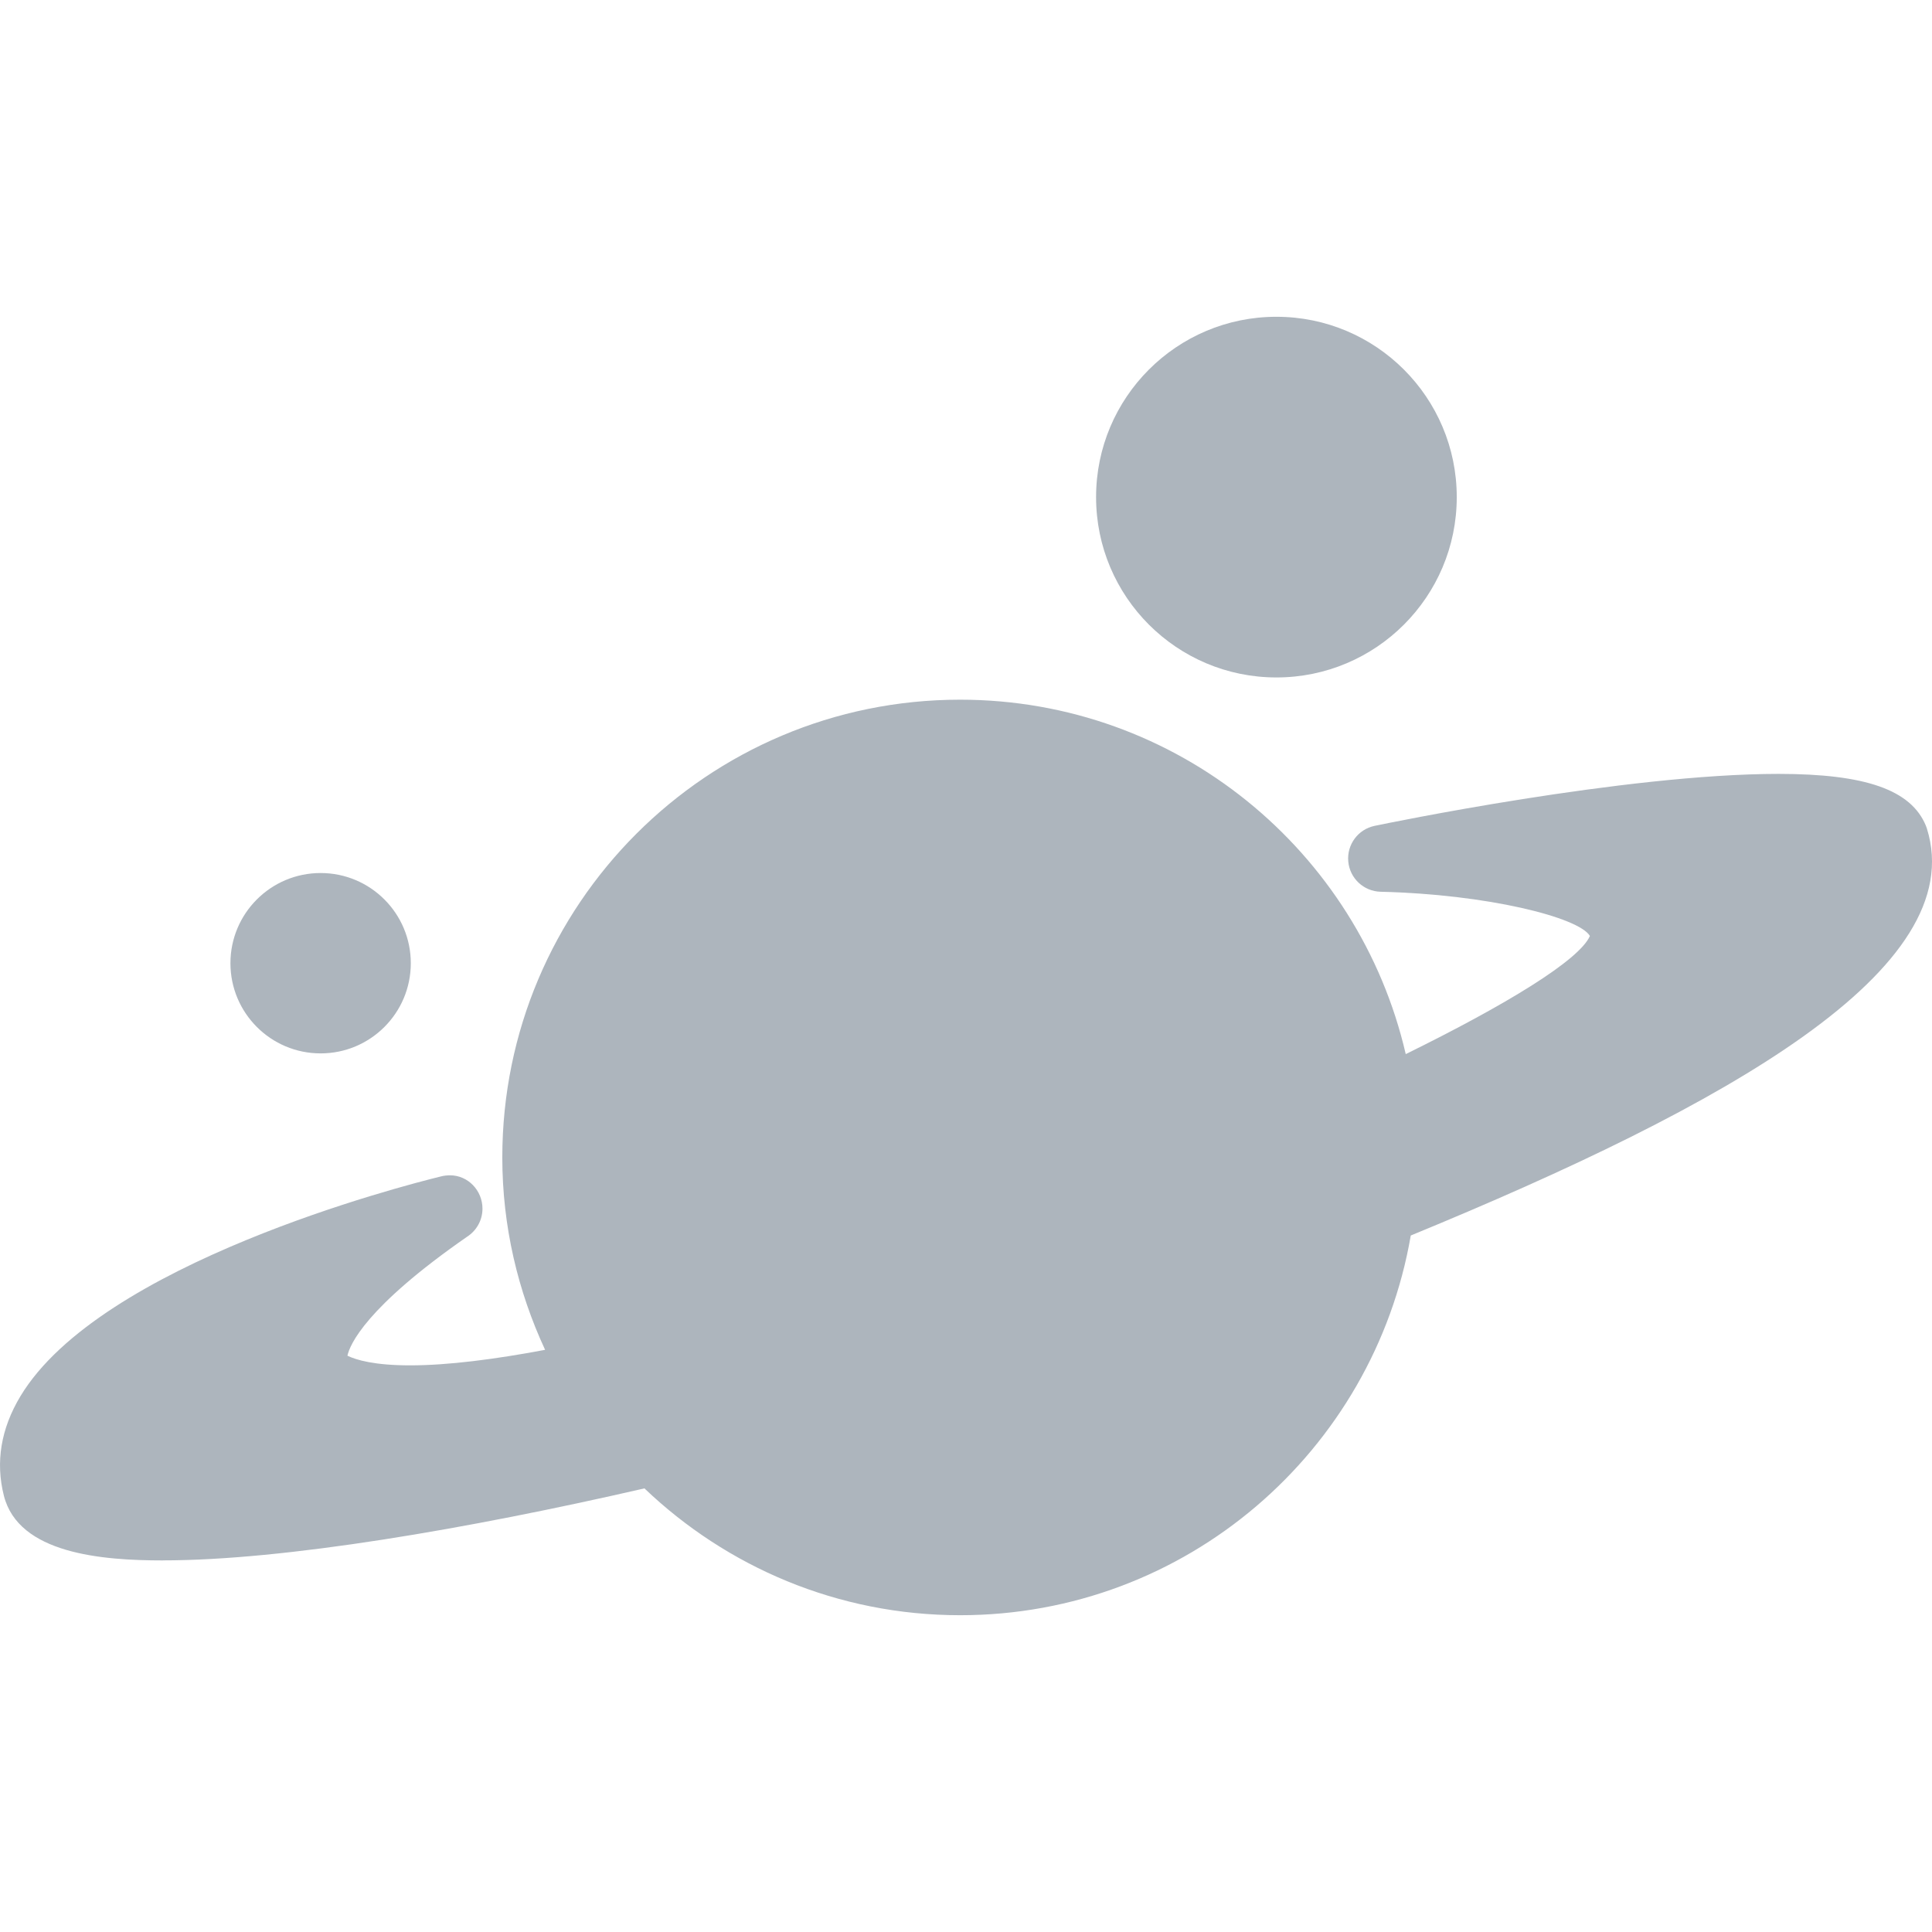
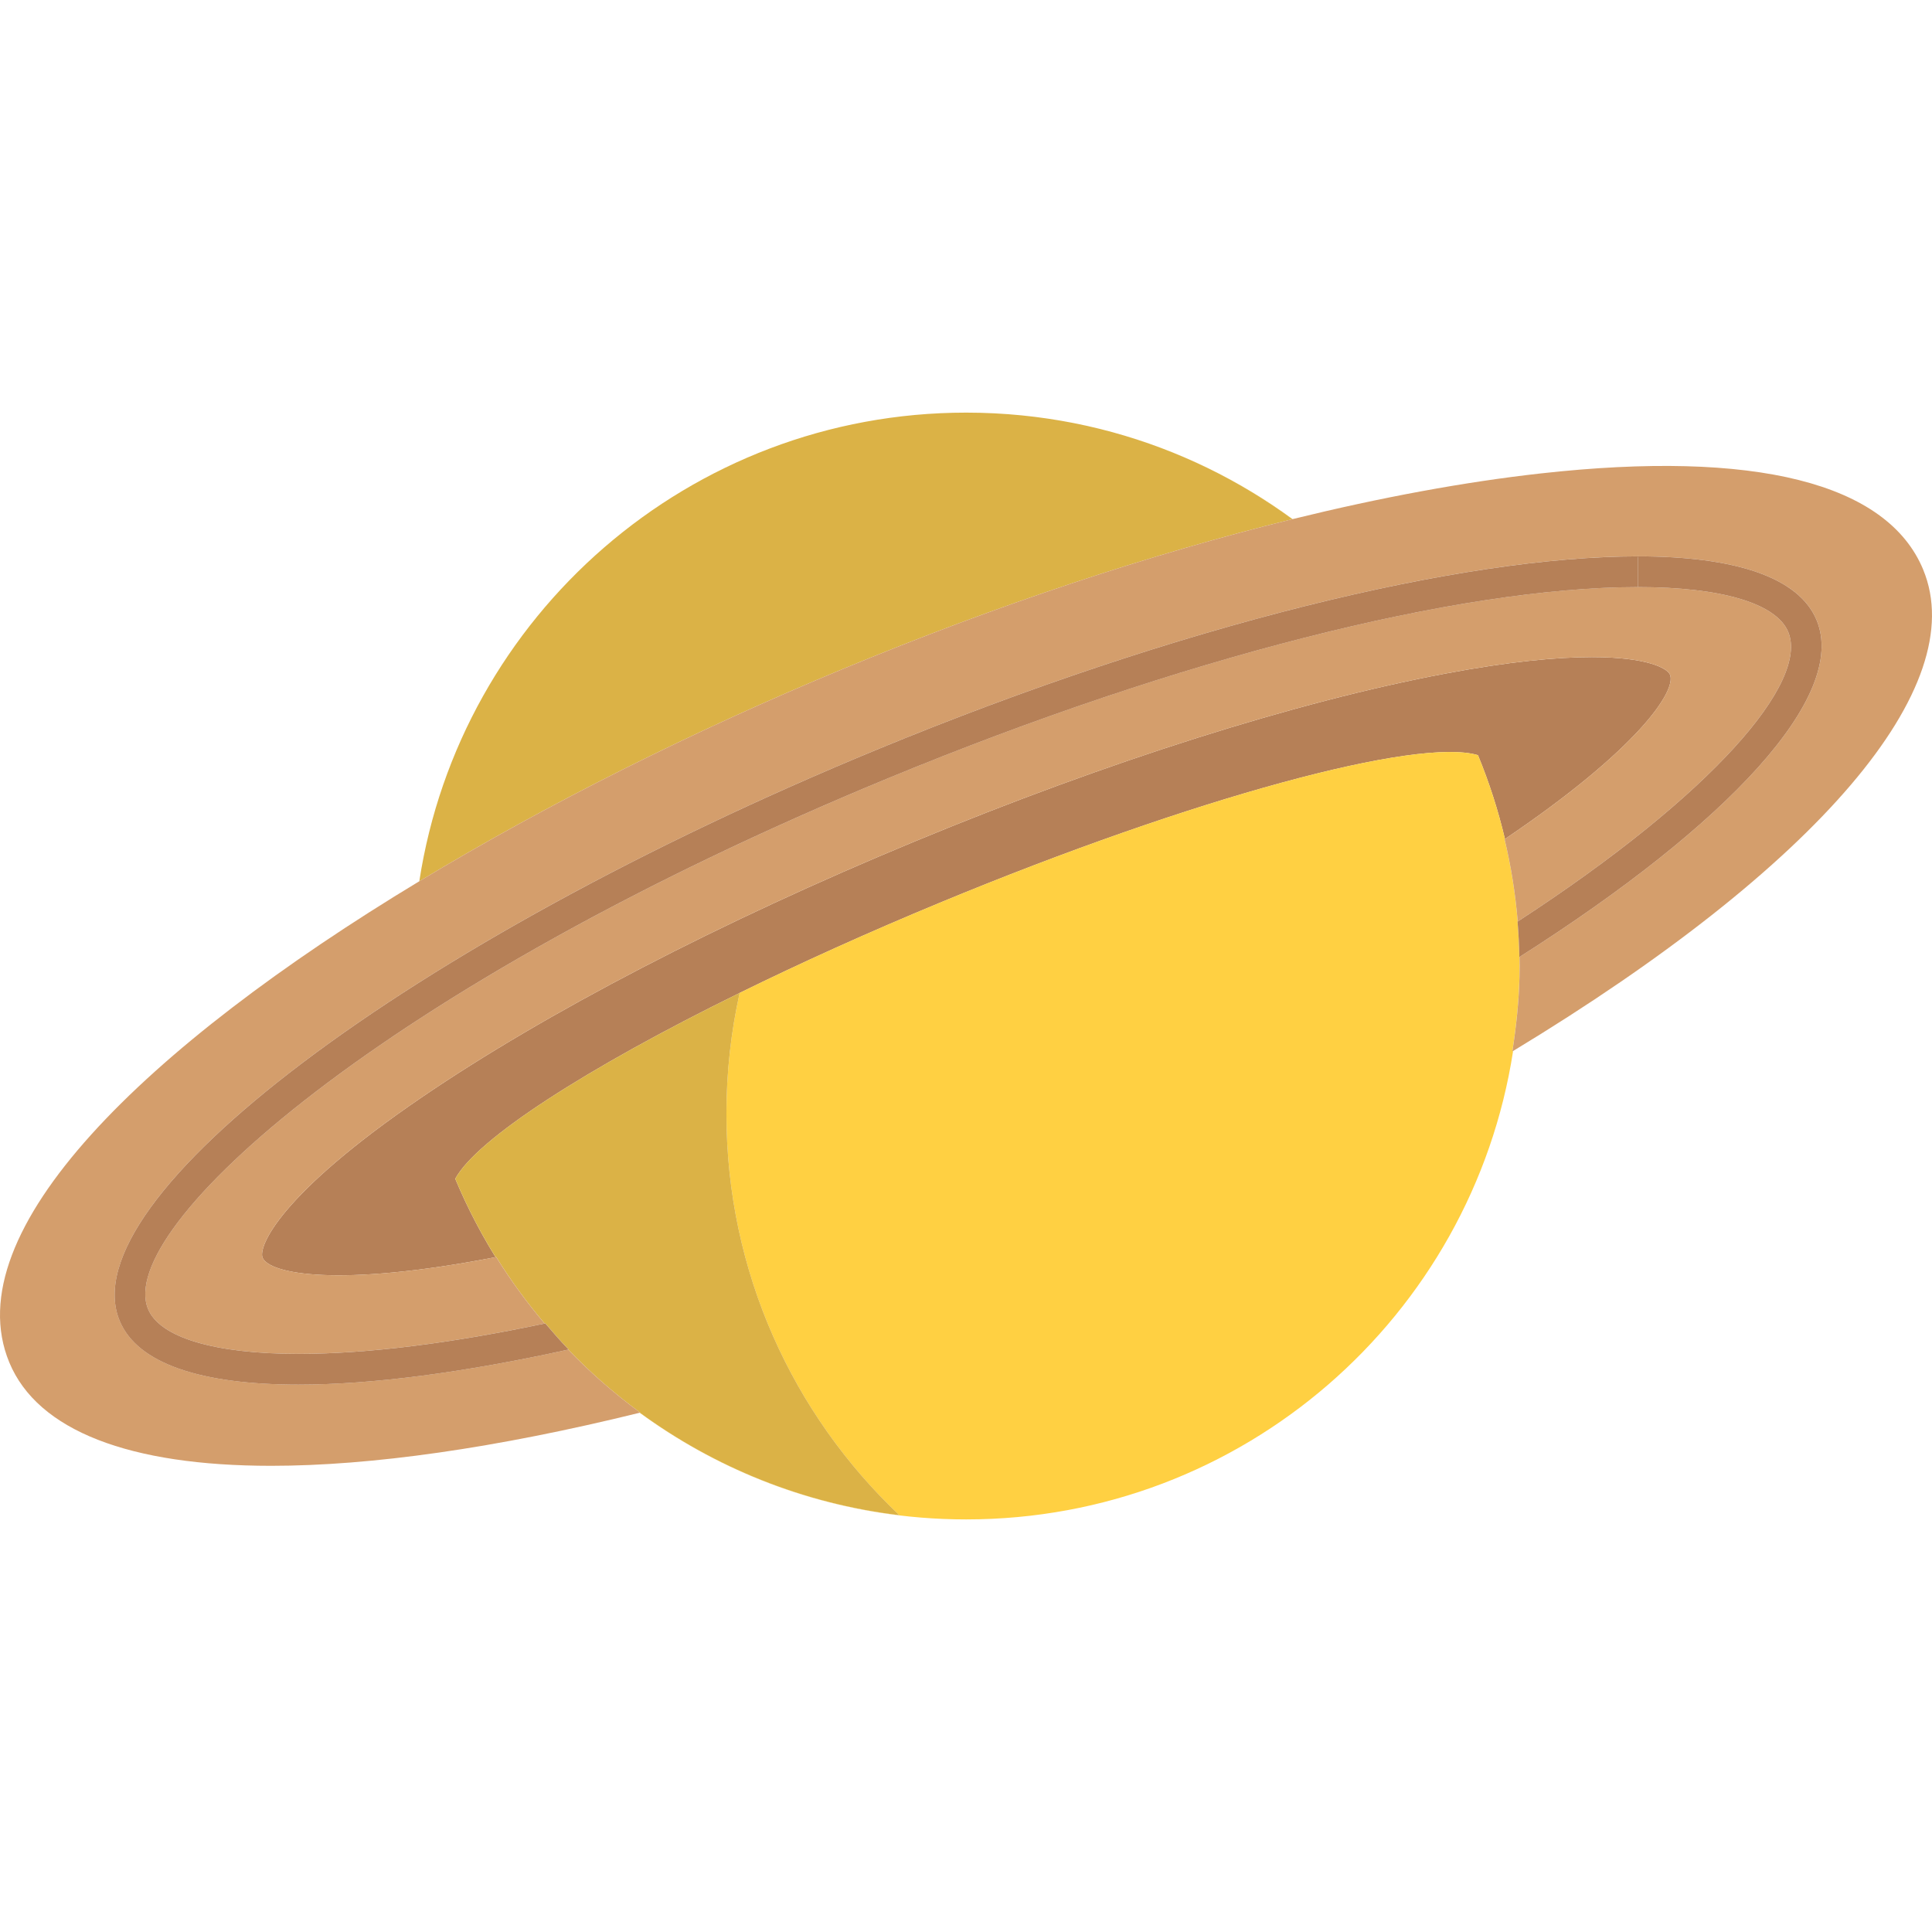
- <svg xmlns="http://www.w3.org/2000/svg" width="512px" height="512px" enable-background="new 0 0 587.934 587.935" version="1.1" viewBox="0 0 587.93 587.94" xml:space="preserve">
-   <g fill="#adb5bd">
-     <circle cx="388.43" cy="151.28" r="54.879" />
-     <circle cx="97.565" cy="293.12" r="27.444" />
-     <path d="m49.6 474.85c36.796 0 92.632-9.524 146.51-21.907 24.997 23.858 58.781 38.594 96.065 38.594 68.821 0 125.84-49.954 137.14-115.55 96.333-39.598 170.43-81.08 157.06-123.87-0.086-0.287-0.191-0.574-0.307-0.851-4.504-10.892-18.321-15.75-44.8-15.759-46.828 0-119.88 15.176-122.96 15.816-5.039 1.052-8.481 5.719-8.013 10.844s4.704 9.084 9.85 9.208c32.378 0.765 60.329 7.774 63.686 13.455-3.251 7.411-25.618 20.99-56.046 35.955-14.276-61.764-69.51-107.86-135.62-107.86-76.939 0-139.31 62.367-139.31 139.31 0 20.942 4.752 40.727 13.024 58.542-15.348 2.888-29.567 4.724-41.081 4.724-10.806 0-16.352-1.616-19.077-2.936 0.717-3.299 5.489-14.735 36.452-36.232 2.792-1.807 4.647-4.953 4.647-8.52 0-5.518-4.389-10.146-9.869-10.146h-0.277c-0.334 0-0.66 0.029-0.994 0.067-0.555 0.058-1.1 0.162-1.635 0.306-11.561 2.831-103.53 26.46-127.84 66.861-5.938 9.868-7.621 20.062-5.02 30.304 4.495 17.623 29.788 19.66 48.416 19.66z" />
-   </g>
+ <svg xmlns="http://www.w3.org/2000/svg" enable-background="new 0 0 502.74 502.74" version="1.1" viewBox="0 0 502.74 502.74" xml:space="preserve">
+   <path d="m395.43 251.37c0 0.962-0.018 1.919-0.036 2.876 0.023-0.955 0.036-1.914 0.036-2.876z" fill="none" />
+   <path d="m434.56 175.56c-0.695-1.68-5.984-4.57-20.336-4.57-8.906 0-21.297 1.109-38.25 4.313-38.578 7.281-87.578 22.789-137.97 43.664s-96.008 44.555-128.43 66.688c-37.219 25.398-42.375 38.883-41.25 41.609 1.733 4.199 19.547 7.848 60.63-0.13-1.195-1.927-2.345-3.885-3.449-5.871-0.039-0.07-0.079-0.141-0.118-0.211-0.462-0.834-0.915-1.674-1.361-2.518l-0.231-0.438c-0.417-0.795-0.826-1.595-1.228-2.399l-0.294-0.591c-0.382-0.772-0.758-1.547-1.126-2.327-0.109-0.231-0.217-0.464-0.325-0.696-0.353-0.758-0.701-1.517-1.041-2.282-0.114-0.257-0.225-0.515-0.338-0.772-0.329-0.753-0.656-1.507-0.973-2.267-3e-3 -6e-3 -5e-3 -0.012-8e-3 -0.018 5.518-10.29 33.918-28.665 74.006-48.367 15.792-7.762 33.396-15.729 52.128-23.488 66.279-27.454 124.41-43.083 140-38.382 2.892 7.013 5.251 14.301 7.016 21.819 34.681-23.413 44.685-38.586 42.951-42.766z" fill="#B68057" />
+   <path d="m279.66 110.14c0.924 0.184 1.844 0.379 2.761 0.58-0.917-0.201-1.837-0.396-2.761-0.58z" fill="#FFD042" />
+   <path d="m286.32 111.63c1.041 0.26 2.078 0.53 3.111 0.813-1.032-0.282-2.069-0.553-3.111-0.813z" fill="#FFD042" />
+   <path d="m283.01 110.85c0.98 0.22 1.957 0.45 2.929 0.69-0.973-0.239-1.949-0.471-2.929-0.69z" fill="#FFD042" />
+   <path d="m395.39 254.25c0.019-0.957 0.036-1.915 0.036-2.876 0-0.786-0.022-1.565-0.035-2.348-0.012 8e-3 -0.023 0.015-0.035 0.022-0.051-3.104-0.212-6.178-0.464-9.227 0.015-0.01 0.029-0.019 0.044-0.029-0.604-7.305-1.758-14.452-3.418-21.405 0.031-0.021 0.061-0.042 0.092-0.063-1.766-7.518-4.124-14.807-7.016-21.819-15.586-4.7-73.717 10.929-140 38.382-18.732 7.759-36.336 15.726-52.128 23.488-2.248 10.108-3.443 20.613-3.443 31.398 0 41.168 17.304 78.272 45.001 104.52-25.063-3.021-48.141-12.482-67.54-26.67l-0.036 9e-3c23.819 17.44 53.191 27.745 84.975 27.745 72.008 0 131.67-52.855 142.31-121.88-0.067 0.041-0.133 0.082-0.201 0.122 0.986-6.343 1.691-12.781 1.854-19.36z" fill="#FFD042" />
+   <path d="m336.36 135.08c-13.912-10.177-29.717-17.917-46.79-22.595 17.057 4.682 32.842 12.433 46.744 22.606 0.015-4e-3 0.03-8e-3 0.046-0.011z" fill="#FFD042" />
+   <path d="m272.83 108.96c0.812 0.121 1.619 0.254 2.427 0.388-0.808-0.134-1.615-0.267-2.427-0.388z" fill="#FFD042" />
+   <path d="m269.35 108.48c0.761 0.094 1.519 0.201 2.276 0.308-0.757-0.107-1.514-0.214-2.276-0.308z" fill="#FFD042" />
+   <path d="m265.84 108.08c0.706 0.07 1.407 0.153 2.11 0.233-0.703-0.08-1.405-0.163-2.11-0.233z" fill="#FFD042" />
+   <path d="m262.28 107.78c0.646 0.048 1.289 0.109 1.934 0.166-0.645-0.056-1.288-0.117-1.934-0.166z" fill="#FFD042" />
+   <path d="m255.08 107.42c0.45 0.011 0.898 0.034 1.347 0.05-0.449-0.016-0.897-0.039-1.347-0.05z" fill="#FFD042" />
+   <path d="m258.7 107.55c0.573 0.029 1.142 0.07 1.713 0.105-0.571-0.035-1.141-0.076-1.713-0.105z" fill="#FFD042" />
+   <path d="m276.27 109.51c0.867 0.151 1.73 0.313 2.592 0.479-0.862-0.165-1.725-0.328-2.592-0.479z" fill="#FFD042" />
+   <path d="m128.96 327.13c-1.196-1.927-2.35-3.883-3.456-5.87 1.105 1.987 2.255 3.944 3.449 5.871 3e-3 0 5e-3 0 7e-3 -1e-3z" fill="#FFD042" />
+   <path d="m119.79 309.8c0.34 0.765 0.688 1.524 1.041 2.282-0.353-0.757-0.701-1.517-1.041-2.282z" fill="#FFD042" />
+   <path d="m122.57 315.69c0.402 0.804 0.811 1.603 1.228 2.399-0.417-0.795-0.826-1.595-1.228-2.399z" fill="#FFD042" />
+   <path d="m124.03 318.53c0.446 0.844 0.899 1.684 1.361 2.518-0.462-0.834-0.914-1.674-1.361-2.518z" fill="#FFD042" />
+   <path d="m121.15 312.78c0.368 0.78 0.744 1.555 1.126 2.327-0.382-0.772-0.757-1.548-1.126-2.327z" fill="#FFD042" />
+   <path d="m118.48 306.76c0.317 0.76 0.643 1.514 0.973 2.267-0.33-0.753-0.656-1.508-0.973-2.267z" fill="#FFD042" />
+   <path d="m189.03 289.77c0-10.785 1.195-21.29 3.443-31.398-40.088 19.702-68.488 38.078-74.006 48.367 3e-3 6e-3 5e-3 0.012 8e-3 0.018 0.317 0.76 0.643 1.514 0.973 2.267 0.113 0.257 0.224 0.516 0.338 0.772 0.34 0.765 0.688 1.525 1.041 2.282 0.108 0.232 0.215 0.464 0.325 0.696 0.368 0.78 0.744 1.555 1.126 2.327l0.294 0.591c0.402 0.804 0.811 1.604 1.228 2.399 0.076 0.146 0.154 0.292 0.231 0.438 0.446 0.844 0.899 1.684 1.361 2.518 0.039 0.071 0.079 0.141 0.118 0.211 1.106 1.987 2.26 3.943 3.456 5.87 0.052-0.01 0.101-0.019 0.153-0.029 3.776 6.088 7.995 11.867 12.604 17.303 0.059-0.012 0.117-0.024 0.177-0.037 1.97 2.32 3.965 4.608 6.075 6.797-0.04 9e-3 -0.078 0.017-0.118 0.025 5.762 5.985 12.032 11.477 18.751 16.399-0.039 0.01-0.076 0.018-0.115 0.028 19.399 14.188 42.477 23.649 67.54 26.67-27.699-26.242-45.003-63.346-45.003-104.51z" fill="#DBB246" />
+   <path d="m336.31 135.09c-13.902-10.173-29.687-17.924-46.744-22.606-0.047-0.013-0.094-0.025-0.141-0.038-1.032-0.282-2.069-0.553-3.111-0.813-0.125-0.031-0.25-0.061-0.374-0.091-0.973-0.24-1.949-0.47-2.929-0.69-0.197-0.044-0.394-0.085-0.591-0.128-0.917-0.202-1.837-0.396-2.761-0.58-0.266-0.053-0.533-0.102-0.799-0.153-0.862-0.167-1.725-0.329-2.592-0.479-0.337-0.059-0.676-0.112-1.013-0.168-0.807-0.135-1.615-0.267-2.427-0.388-0.4-0.06-0.802-0.112-1.202-0.168-0.757-0.106-1.515-0.213-2.276-0.308-0.467-0.058-0.936-0.107-1.404-0.161-0.703-0.08-1.404-0.163-2.11-0.233-0.539-0.054-1.08-0.096-1.62-0.144-0.644-0.057-1.287-0.118-1.934-0.166-0.622-0.046-1.247-0.08-1.871-0.118-0.571-0.035-1.14-0.076-1.713-0.105-0.755-0.038-1.514-0.06-2.272-0.086-0.449-0.015-0.897-0.038-1.347-0.05-1.213-0.03-2.429-0.046-3.649-0.046-72.03 0-131.71 52.886-142.32 121.95 33.467-20.203 71.687-39.286 110.29-55.274 40.184-16.648 80.077-29.887 116.91-38.953z" fill="#DBB246" />
+   <path d="m500.45 148.23v-4e-3c-9.359-22.59-43.781-31.23-99.531-25.031-19.884 2.215-41.629 6.243-64.558 11.885-0.015 4e-3 -0.031 8e-3 -0.046 0.011-36.833 9.066-76.726 22.305-116.91 38.951-38.602 15.988-76.822 35.071-110.29 55.274-71.194 42.978-120.85 91.032-106.7 125.2 7.398 17.844 31.414 26.914 68.148 26.914 26.028 0 58.493-4.599 95.893-13.807l0.036-9e-3c0.039-0.01 0.076-0.018 0.115-0.028-6.719-4.922-12.989-10.414-18.751-16.399-27.116 5.97-51.087 9.111-70.179 9.111-25.144 0-41.901-5.37-46.548-16.627-13.104-31.747 75.128-98.287 197.07-148.62 78.701-32.485 152.22-50.281 197.98-50.283h9e-3c25.139 0 41.893 5.371 46.539 16.627 8.173 19.799-23.077 53.132-77.33 87.626 0.013 0.782 0.035 1.562 0.035 2.348 0 0.962-0.013 1.921-0.036 2.876-0.163 6.579-0.868 13.017-1.854 19.361 0.068-0.041 0.133-0.082 0.201-0.122 79.418-48.064 119.31-94.799 106.7-125.26z" fill="#D49E6C" />
+   <path d="m231.25 202.45c-132.22 54.575-201.36 117.26-192.73 138.17 3.063 7.422 17.334 11.68 39.153 11.68 17.928 0 39.741-2.764 64.045-7.897-4.61-5.436-8.828-11.216-12.604-17.303-0.052 0.01-0.101 0.019-0.153 0.029-2e-3 0-4e-3 1e-3 -6e-3 1e-3 -41.083 7.978-58.897 4.329-60.63 0.13-1.125-2.727 4.031-16.211 41.25-41.609 32.422-22.133 78.039-45.813 128.43-66.688s99.39-36.383 137.97-43.664c16.953-3.203 29.344-4.313 38.25-4.313 14.352 0 19.641 2.891 20.336 4.57 1.733 4.18-8.271 19.353-42.949 42.764-0.031 0.021-0.061 0.042-0.092 0.063 1.66 6.953 2.814 14.1 3.418 21.405 51.099-33.256 75.75-62.353 70.39-75.34-3.063-7.422-17.331-11.68-39.144-11.68v-8l-8e-3 8c-46.701 2e-3 -119.57 18.574-194.93 49.678z" fill="#D49E6C" />
+   <path d="m141.9 344.37c-0.059 0.013-0.117 0.024-0.177 0.037-24.305 5.134-46.117 7.897-64.045 7.897-21.818 0-36.089-4.257-39.153-11.68-8.633-20.915 60.511-83.599 192.73-138.17 75.356-31.104 148.22-49.676 194.92-49.678l8e-3 -8h-9e-3c-45.76 2e-3 -119.28 17.798-197.98 50.283-121.94 50.335-210.18 116.88-197.07 148.62 4.647 11.258 21.404 16.627 46.548 16.627 19.092 0 43.063-3.141 70.179-9.111 0.04-9e-3 0.078-0.017 0.118-0.025-2.11-2.19-4.105-4.478-6.075-6.798z" fill="#B68057" />
+   <line x1="426.19" x2="426.19" y1="144.77" y2="144.77" fill="none" stroke-width="0" />
+   <path d="m465.33 164.45c5.361 12.987-19.291 42.084-70.39 75.34-0.015 0.01-0.029 0.019-0.044 0.029 0.252 3.049 0.413 6.124 0.464 9.227 0.012-7e-3 0.023-0.015 0.035-0.022 54.253-34.494 85.502-67.827 77.33-87.626-4.646-11.256-21.4-16.627-46.539-16.627v8c21.813-1e-3 36.081 4.256 39.144 11.679z" fill="#B68057" />
</svg>
